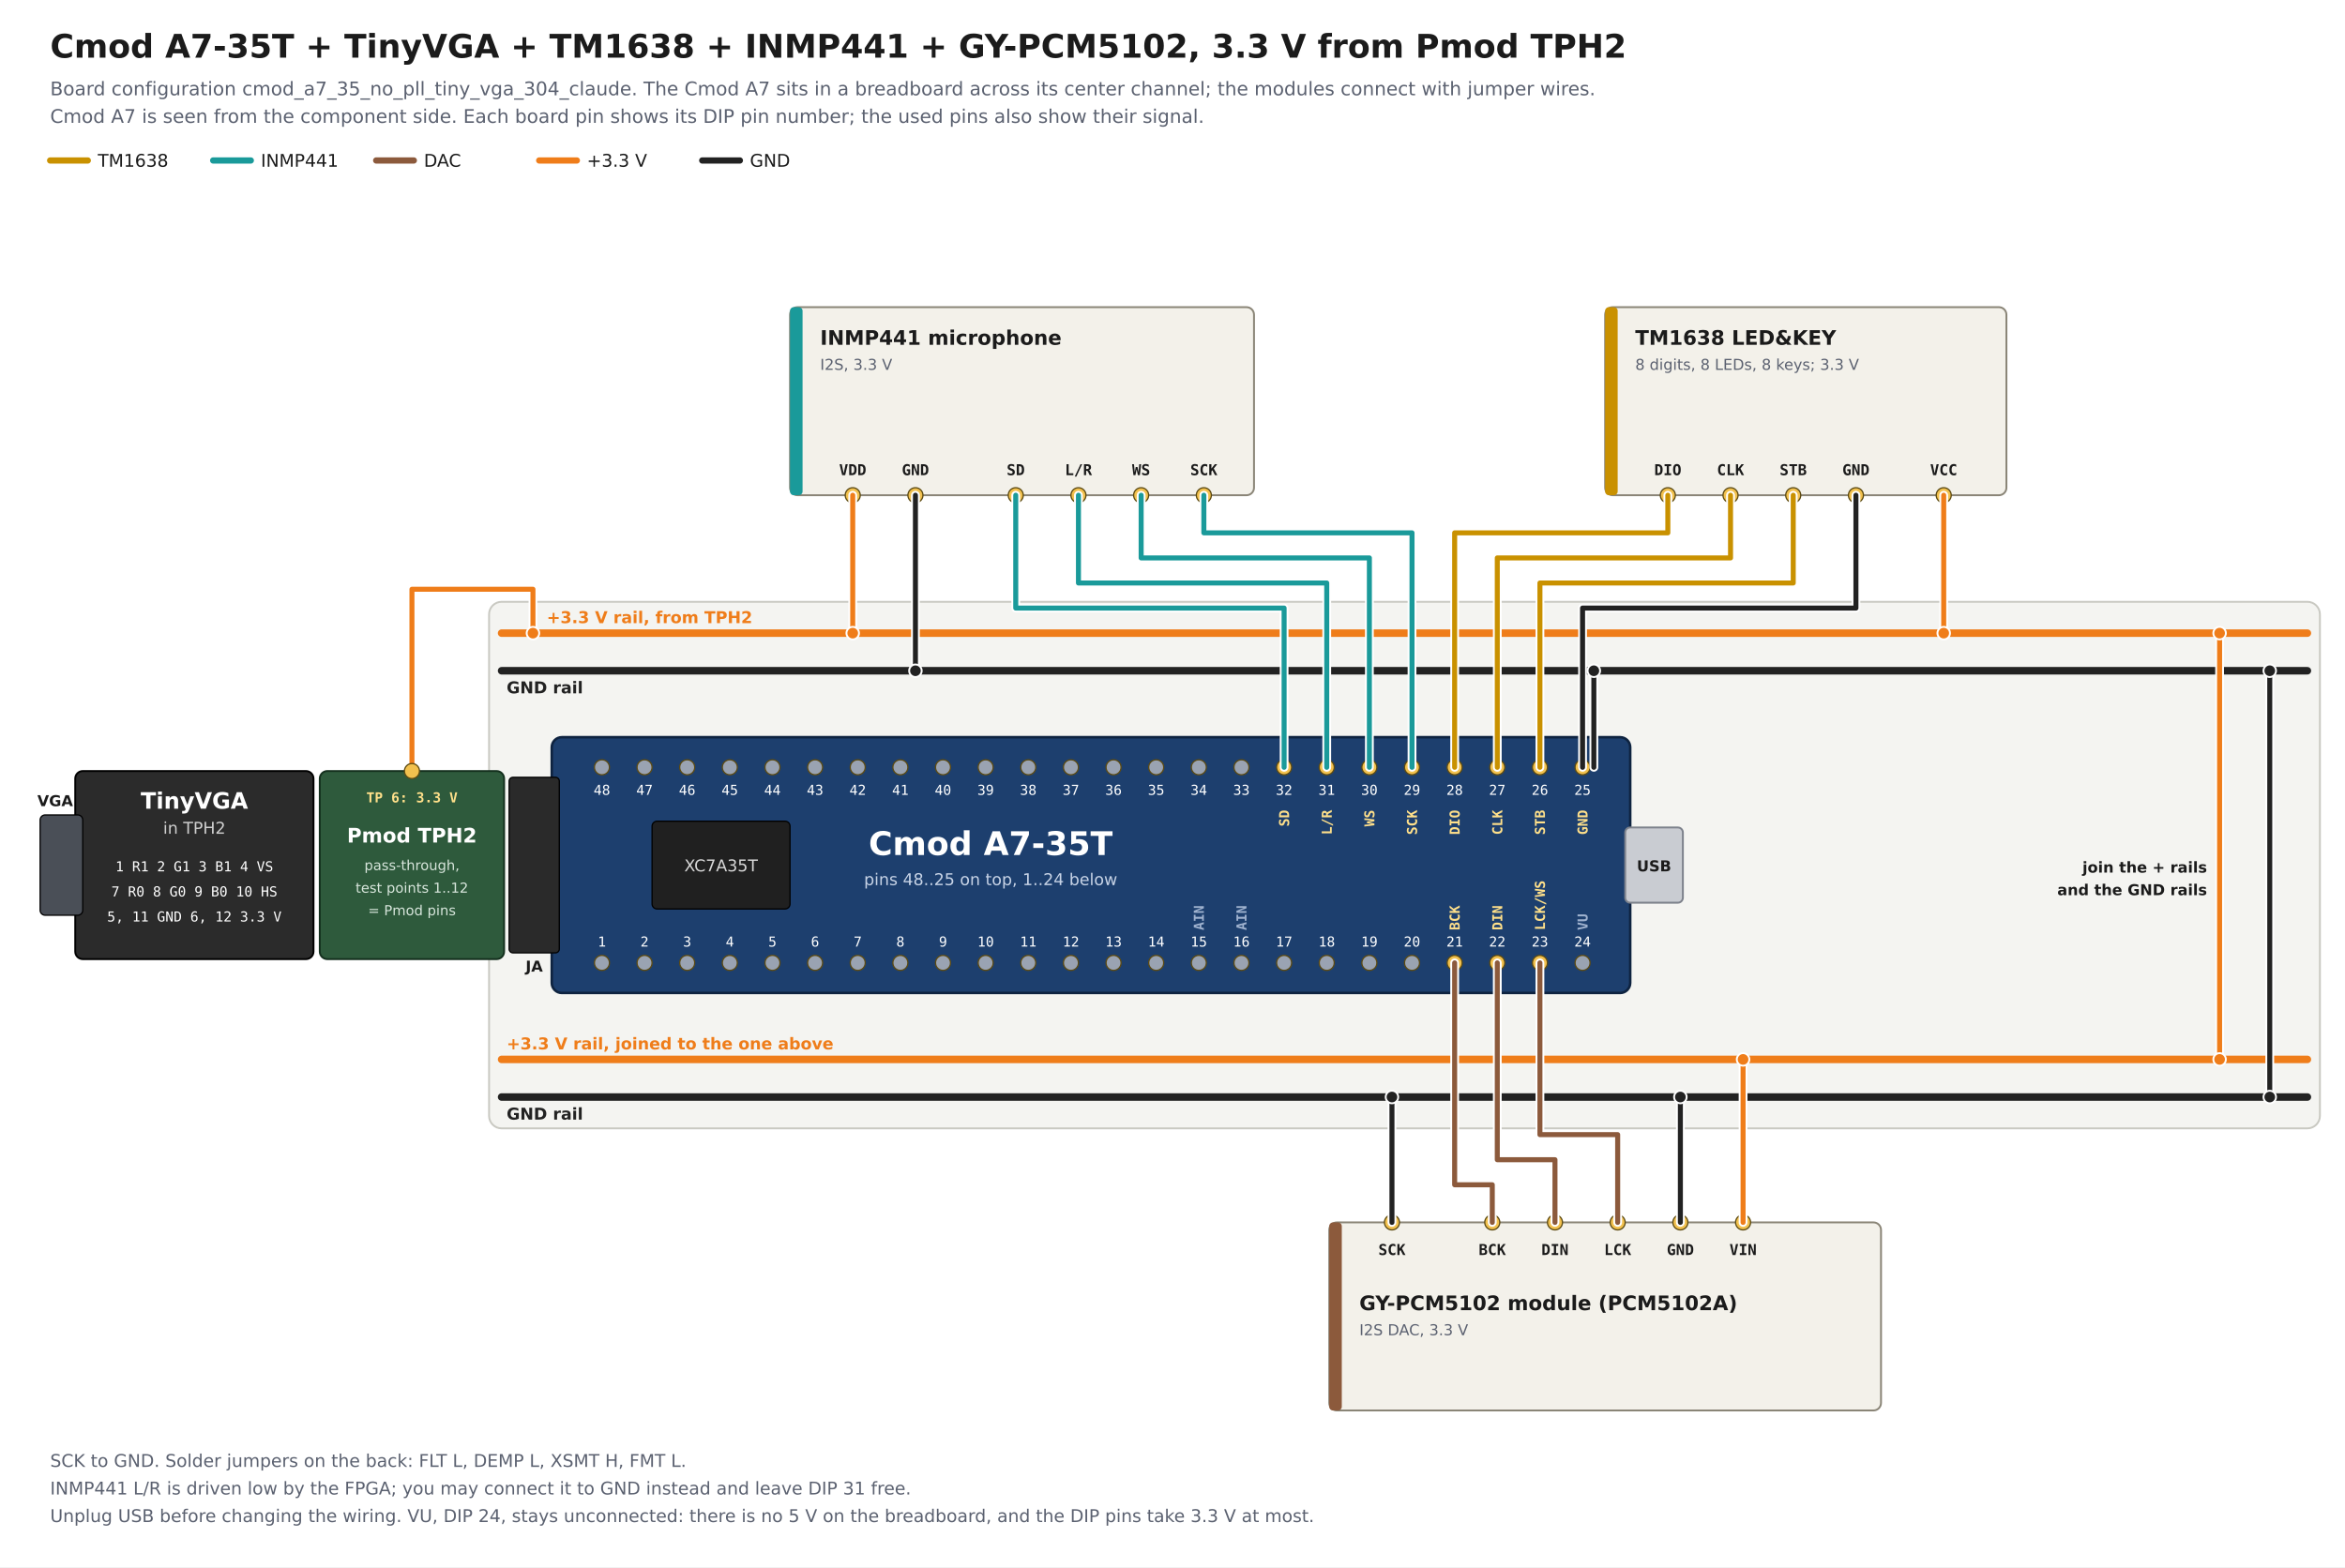
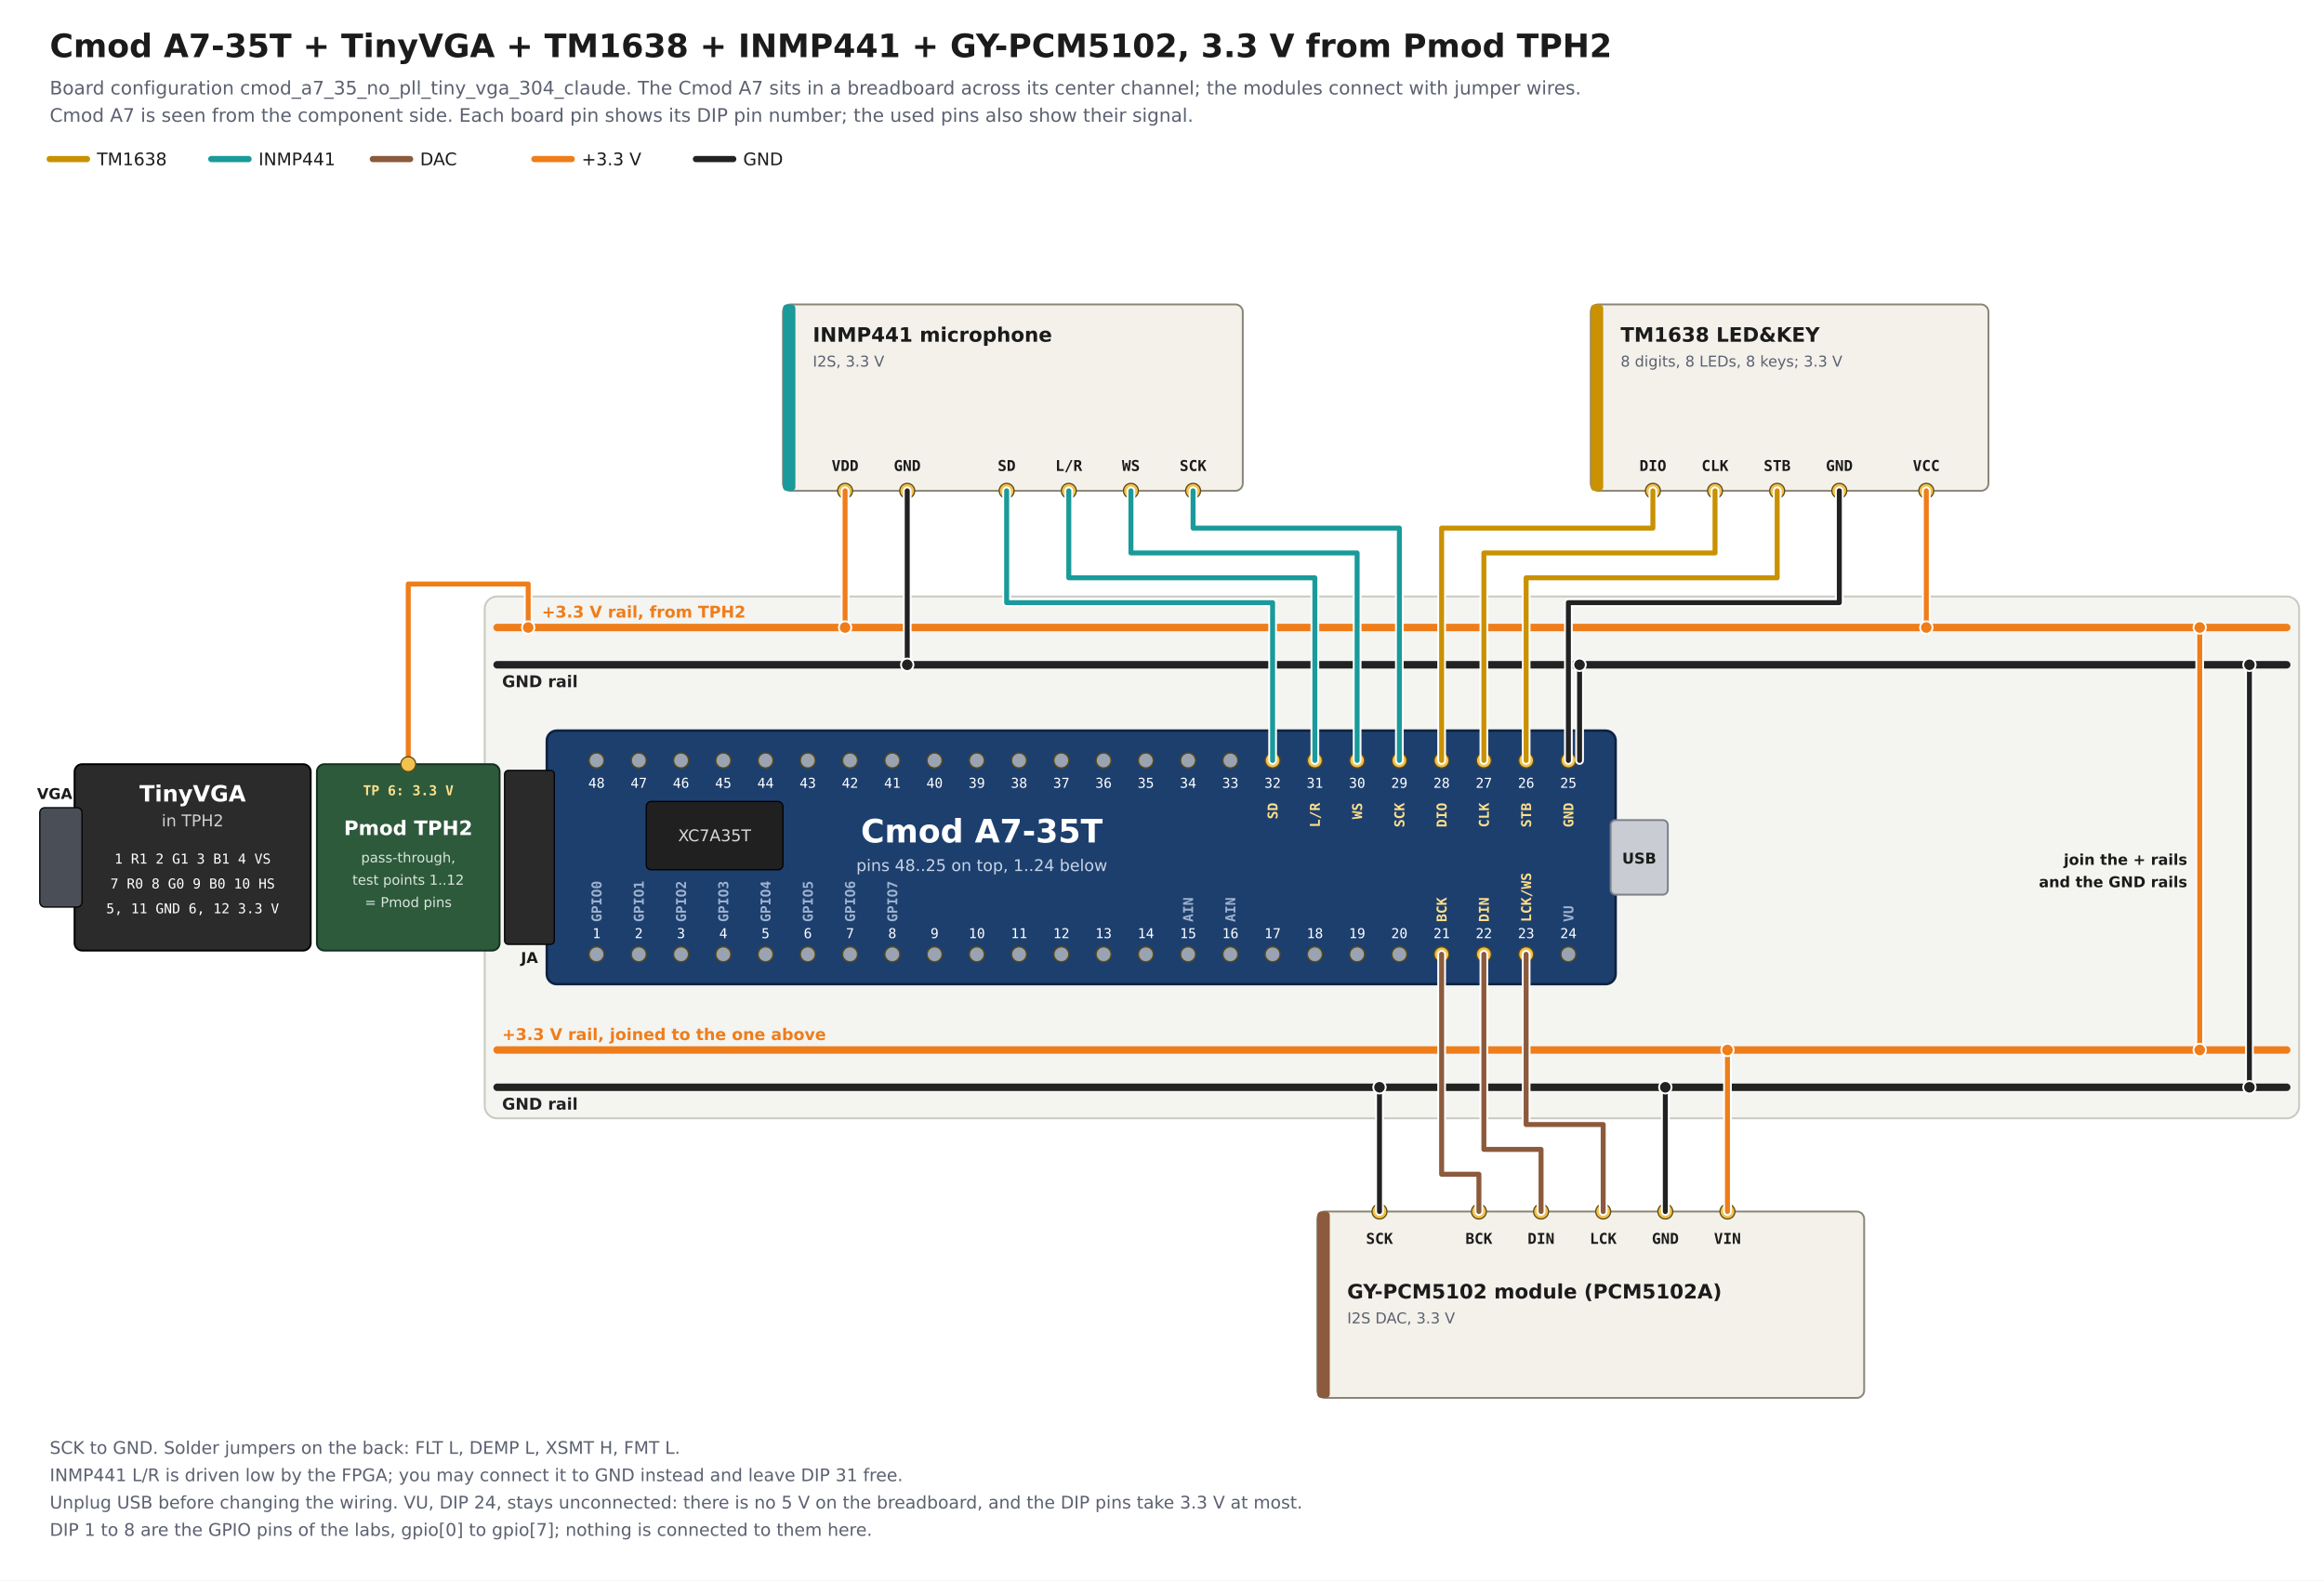
- <svg xmlns="http://www.w3.org/2000/svg" width="1870" height="1250" viewBox="0 0 1870 1250">
-   <rect width="1870" height="1250" fill="#ffffff" />
+ <svg xmlns="http://www.w3.org/2000/svg" width="1870" height="1272" viewBox="0 0 1870 1272">
+   <rect width="1870" height="1272" fill="#ffffff" />
  <text x="40" y="46" font-family="DejaVu Sans, Liberation Sans, Arial, sans-serif" font-size="26" font-weight="bold" fill="#1b1b1b" text-anchor="start">Cmod A7-35T + TinyVGA + TM1638 + INMP441 + GY-PCM5102, 3.3 V from Pmod TPH2</text>
  <text x="40" y="76" font-family="DejaVu Sans, Liberation Sans, Arial, sans-serif" font-size="15" font-weight="normal" fill="#5b6170" text-anchor="start">Board configuration cmod_a7_35_no_pll_tiny_vga_304_claude. The Cmod A7 sits in a breadboard across its center channel; the modules connect with jumper wires.</text>
  <text x="40" y="98" font-family="DejaVu Sans, Liberation Sans, Arial, sans-serif" font-size="15" font-weight="normal" fill="#5b6170" text-anchor="start">Cmod A7 is seen from the component side. Each board pin shows its DIP pin number; the used pins also show their signal.</text>
  <line x1="40" y1="128" x2="70" y2="128" stroke="#c99100" stroke-width="5" stroke-linecap="round" />
  <text x="78" y="133" font-family="DejaVu Sans, Liberation Sans, Arial, sans-serif" font-size="14" font-weight="normal" fill="#1b1b1b" text-anchor="start">TM1638</text>
  <line x1="170" y1="128" x2="200" y2="128" stroke="#1a9a9a" stroke-width="5" stroke-linecap="round" />
  <text x="208" y="133" font-family="DejaVu Sans, Liberation Sans, Arial, sans-serif" font-size="14" font-weight="normal" fill="#1b1b1b" text-anchor="start">INMP441</text>
  <line x1="300" y1="128" x2="330" y2="128" stroke="#8c5a3c" stroke-width="5" stroke-linecap="round" />
  <text x="338" y="133" font-family="DejaVu Sans, Liberation Sans, Arial, sans-serif" font-size="14" font-weight="normal" fill="#1b1b1b" text-anchor="start">DAC</text>
  <line x1="430" y1="128" x2="460" y2="128" stroke="#ef7d1a" stroke-width="5" stroke-linecap="round" />
  <text x="468" y="133" font-family="DejaVu Sans, Liberation Sans, Arial, sans-serif" font-size="14" font-weight="normal" fill="#1b1b1b" text-anchor="start">+3.3 V</text>
  <line x1="560" y1="128" x2="590" y2="128" stroke="#222222" stroke-width="5" stroke-linecap="round" />
  <text x="598" y="133" font-family="DejaVu Sans, Liberation Sans, Arial, sans-serif" font-size="14" font-weight="normal" fill="#1b1b1b" text-anchor="start">GND</text>
  <g transform="translate(150 0)">
    <rect x="240" y="480" width="1460" height="420" rx="10" fill="#f4f4f1" stroke="#c9c9c2" stroke-width="1.5" />
    <text x="286" y="497" font-family="DejaVu Sans, Liberation Sans, Arial, sans-serif" font-size="13" font-weight="bold" fill="#ef7d1a" text-anchor="start">+3.3 V rail, from TPH2</text>
    <text x="254" y="553" font-family="DejaVu Sans, Liberation Sans, Arial, sans-serif" font-size="13" font-weight="bold" fill="#222222" text-anchor="start">GND rail</text>
    <text x="254" y="837" font-family="DejaVu Sans, Liberation Sans, Arial, sans-serif" font-size="13" font-weight="bold" fill="#ef7d1a" text-anchor="start">+3.3 V rail, joined to the one above</text>
    <text x="254" y="893" font-family="DejaVu Sans, Liberation Sans, Arial, sans-serif" font-size="13" font-weight="bold" fill="#222222" text-anchor="start">GND rail</text>
    <line x1="250" y1="505" x2="1690" y2="505" stroke="#ef7d1a" stroke-width="6" stroke-linecap="round" />
    <line x1="250" y1="535" x2="1690" y2="535" stroke="#222222" stroke-width="6" stroke-linecap="round" />
    <line x1="250" y1="845" x2="1690" y2="845" stroke="#ef7d1a" stroke-width="6" stroke-linecap="round" />
    <line x1="250" y1="875" x2="1690" y2="875" stroke="#222222" stroke-width="6" stroke-linecap="round" />
    <rect x="290" y="588" width="860" height="204" rx="8" fill="#1d3f6e" stroke="#0e2340" stroke-width="2" />
    <rect x="1146" y="660" width="46" height="60" rx="4" fill="#c9ccd2" stroke="#7d828c" stroke-width="1.5" />
    <text x="1169" y="695" font-family="DejaVu Sans, Liberation Sans, Arial, sans-serif" font-size="12" font-weight="bold" fill="#1b1b1b" text-anchor="middle">USB</text>
-     <rect x="370" y="655" width="110" height="70" rx="4" fill="#202020" stroke="#000000" stroke-width="1" />
-     <text x="425" y="695" font-family="DejaVu Sans, Liberation Sans, Arial, sans-serif" font-size="13" font-weight="normal" fill="#d8d8d8" text-anchor="middle">XC7A35T</text>
-     <text x="640" y="682" font-family="DejaVu Sans, Liberation Sans, Arial, sans-serif" font-size="26" font-weight="bold" fill="#ffffff" text-anchor="middle">Cmod A7-35T</text>
-     <text x="640" y="706" font-family="DejaVu Sans, Liberation Sans, Arial, sans-serif" font-size="13" font-weight="normal" fill="#c7d3e6" text-anchor="middle">pins 48..25 on top, 1..24 below</text>
+     <rect x="370" y="645" width="110" height="55" rx="4" fill="#202020" stroke="#000000" stroke-width="1" />
+     <text x="425" y="677" font-family="DejaVu Sans, Liberation Sans, Arial, sans-serif" font-size="13" font-weight="normal" fill="#d8d8d8" text-anchor="middle">XC7A35T</text>
+     <text x="640" y="678" font-family="DejaVu Sans, Liberation Sans, Arial, sans-serif" font-size="26" font-weight="bold" fill="#ffffff" text-anchor="middle">Cmod A7-35T</text>
+     <text x="640" y="701" font-family="DejaVu Sans, Liberation Sans, Arial, sans-serif" font-size="13" font-weight="normal" fill="#c7d3e6" text-anchor="middle">pins 48..25 on top, 1..24 below</text>
    <circle cx="330" cy="768" r="6" fill="#9aa3b2" stroke="#5c4a12" stroke-width="1" />
    <text x="330" y="755" font-family="DejaVu Sans Mono, Liberation Mono, monospace" font-size="11" font-weight="normal" fill="#ffffff" text-anchor="middle">1</text>
+     <text x="334" y="742" font-family="DejaVu Sans Mono, Liberation Mono, monospace" font-size="11" font-weight="bold" fill="#9fb2cf" text-anchor="start" transform="rotate(-90 334 742)">GPIO0</text>
    <circle cx="364" cy="768" r="6" fill="#9aa3b2" stroke="#5c4a12" stroke-width="1" />
    <text x="364" y="755" font-family="DejaVu Sans Mono, Liberation Mono, monospace" font-size="11" font-weight="normal" fill="#ffffff" text-anchor="middle">2</text>
+     <text x="368" y="742" font-family="DejaVu Sans Mono, Liberation Mono, monospace" font-size="11" font-weight="bold" fill="#9fb2cf" text-anchor="start" transform="rotate(-90 368 742)">GPIO1</text>
    <circle cx="398" cy="768" r="6" fill="#9aa3b2" stroke="#5c4a12" stroke-width="1" />
    <text x="398" y="755" font-family="DejaVu Sans Mono, Liberation Mono, monospace" font-size="11" font-weight="normal" fill="#ffffff" text-anchor="middle">3</text>
+     <text x="402" y="742" font-family="DejaVu Sans Mono, Liberation Mono, monospace" font-size="11" font-weight="bold" fill="#9fb2cf" text-anchor="start" transform="rotate(-90 402 742)">GPIO2</text>
    <circle cx="432" cy="768" r="6" fill="#9aa3b2" stroke="#5c4a12" stroke-width="1" />
    <text x="432" y="755" font-family="DejaVu Sans Mono, Liberation Mono, monospace" font-size="11" font-weight="normal" fill="#ffffff" text-anchor="middle">4</text>
+     <text x="436" y="742" font-family="DejaVu Sans Mono, Liberation Mono, monospace" font-size="11" font-weight="bold" fill="#9fb2cf" text-anchor="start" transform="rotate(-90 436 742)">GPIO3</text>
    <circle cx="466" cy="768" r="6" fill="#9aa3b2" stroke="#5c4a12" stroke-width="1" />
    <text x="466" y="755" font-family="DejaVu Sans Mono, Liberation Mono, monospace" font-size="11" font-weight="normal" fill="#ffffff" text-anchor="middle">5</text>
+     <text x="470" y="742" font-family="DejaVu Sans Mono, Liberation Mono, monospace" font-size="11" font-weight="bold" fill="#9fb2cf" text-anchor="start" transform="rotate(-90 470 742)">GPIO4</text>
    <circle cx="500" cy="768" r="6" fill="#9aa3b2" stroke="#5c4a12" stroke-width="1" />
    <text x="500" y="755" font-family="DejaVu Sans Mono, Liberation Mono, monospace" font-size="11" font-weight="normal" fill="#ffffff" text-anchor="middle">6</text>
+     <text x="504" y="742" font-family="DejaVu Sans Mono, Liberation Mono, monospace" font-size="11" font-weight="bold" fill="#9fb2cf" text-anchor="start" transform="rotate(-90 504 742)">GPIO5</text>
    <circle cx="534" cy="768" r="6" fill="#9aa3b2" stroke="#5c4a12" stroke-width="1" />
    <text x="534" y="755" font-family="DejaVu Sans Mono, Liberation Mono, monospace" font-size="11" font-weight="normal" fill="#ffffff" text-anchor="middle">7</text>
+     <text x="538" y="742" font-family="DejaVu Sans Mono, Liberation Mono, monospace" font-size="11" font-weight="bold" fill="#9fb2cf" text-anchor="start" transform="rotate(-90 538 742)">GPIO6</text>
    <circle cx="568" cy="768" r="6" fill="#9aa3b2" stroke="#5c4a12" stroke-width="1" />
    <text x="568" y="755" font-family="DejaVu Sans Mono, Liberation Mono, monospace" font-size="11" font-weight="normal" fill="#ffffff" text-anchor="middle">8</text>
+     <text x="572" y="742" font-family="DejaVu Sans Mono, Liberation Mono, monospace" font-size="11" font-weight="bold" fill="#9fb2cf" text-anchor="start" transform="rotate(-90 572 742)">GPIO7</text>
    <circle cx="602" cy="768" r="6" fill="#9aa3b2" stroke="#5c4a12" stroke-width="1" />
    <text x="602" y="755" font-family="DejaVu Sans Mono, Liberation Mono, monospace" font-size="11" font-weight="normal" fill="#ffffff" text-anchor="middle">9</text>
    <circle cx="636" cy="768" r="6" fill="#9aa3b2" stroke="#5c4a12" stroke-width="1" />
    <text x="636" y="755" font-family="DejaVu Sans Mono, Liberation Mono, monospace" font-size="11" font-weight="normal" fill="#ffffff" text-anchor="middle">10</text>
    <circle cx="670" cy="768" r="6" fill="#9aa3b2" stroke="#5c4a12" stroke-width="1" />
    <text x="670" y="755" font-family="DejaVu Sans Mono, Liberation Mono, monospace" font-size="11" font-weight="normal" fill="#ffffff" text-anchor="middle">11</text>
    <circle cx="704" cy="768" r="6" fill="#9aa3b2" stroke="#5c4a12" stroke-width="1" />
    <text x="704" y="755" font-family="DejaVu Sans Mono, Liberation Mono, monospace" font-size="11" font-weight="normal" fill="#ffffff" text-anchor="middle">12</text>
    <circle cx="738" cy="768" r="6" fill="#9aa3b2" stroke="#5c4a12" stroke-width="1" />
    <text x="738" y="755" font-family="DejaVu Sans Mono, Liberation Mono, monospace" font-size="11" font-weight="normal" fill="#ffffff" text-anchor="middle">13</text>
    <circle cx="772" cy="768" r="6" fill="#9aa3b2" stroke="#5c4a12" stroke-width="1" />
    <text x="772" y="755" font-family="DejaVu Sans Mono, Liberation Mono, monospace" font-size="11" font-weight="normal" fill="#ffffff" text-anchor="middle">14</text>
    <circle cx="806" cy="768" r="6" fill="#9aa3b2" stroke="#5c4a12" stroke-width="1" />
    <text x="806" y="755" font-family="DejaVu Sans Mono, Liberation Mono, monospace" font-size="11" font-weight="normal" fill="#ffffff" text-anchor="middle">15</text>
    <text x="810" y="742" font-family="DejaVu Sans Mono, Liberation Mono, monospace" font-size="11" font-weight="bold" fill="#9fb2cf" text-anchor="start" transform="rotate(-90 810 742)">AIN</text>
    <circle cx="840" cy="768" r="6" fill="#9aa3b2" stroke="#5c4a12" stroke-width="1" />
    <text x="840" y="755" font-family="DejaVu Sans Mono, Liberation Mono, monospace" font-size="11" font-weight="normal" fill="#ffffff" text-anchor="middle">16</text>
    <text x="844" y="742" font-family="DejaVu Sans Mono, Liberation Mono, monospace" font-size="11" font-weight="bold" fill="#9fb2cf" text-anchor="start" transform="rotate(-90 844 742)">AIN</text>
    <circle cx="874" cy="768" r="6" fill="#9aa3b2" stroke="#5c4a12" stroke-width="1" />
    <text x="874" y="755" font-family="DejaVu Sans Mono, Liberation Mono, monospace" font-size="11" font-weight="normal" fill="#ffffff" text-anchor="middle">17</text>
    <circle cx="908" cy="768" r="6" fill="#9aa3b2" stroke="#5c4a12" stroke-width="1" />
    <text x="908" y="755" font-family="DejaVu Sans Mono, Liberation Mono, monospace" font-size="11" font-weight="normal" fill="#ffffff" text-anchor="middle">18</text>
    <circle cx="942" cy="768" r="6" fill="#9aa3b2" stroke="#5c4a12" stroke-width="1" />
    <text x="942" y="755" font-family="DejaVu Sans Mono, Liberation Mono, monospace" font-size="11" font-weight="normal" fill="#ffffff" text-anchor="middle">19</text>
    <circle cx="976" cy="768" r="6" fill="#9aa3b2" stroke="#5c4a12" stroke-width="1" />
    <text x="976" y="755" font-family="DejaVu Sans Mono, Liberation Mono, monospace" font-size="11" font-weight="normal" fill="#ffffff" text-anchor="middle">20</text>
    <circle cx="1010" cy="768" r="6" fill="#f2c14e" stroke="#5c4a12" stroke-width="1" />
    <text x="1010" y="755" font-family="DejaVu Sans Mono, Liberation Mono, monospace" font-size="11" font-weight="normal" fill="#ffffff" text-anchor="middle">21</text>
    <text x="1014" y="742" font-family="DejaVu Sans Mono, Liberation Mono, monospace" font-size="11" font-weight="bold" fill="#ffe08a" text-anchor="start" transform="rotate(-90 1014 742)">BCK</text>
    <circle cx="1044" cy="768" r="6" fill="#f2c14e" stroke="#5c4a12" stroke-width="1" />
    <text x="1044" y="755" font-family="DejaVu Sans Mono, Liberation Mono, monospace" font-size="11" font-weight="normal" fill="#ffffff" text-anchor="middle">22</text>
    <text x="1048" y="742" font-family="DejaVu Sans Mono, Liberation Mono, monospace" font-size="11" font-weight="bold" fill="#ffe08a" text-anchor="start" transform="rotate(-90 1048 742)">DIN</text>
    <circle cx="1078" cy="768" r="6" fill="#f2c14e" stroke="#5c4a12" stroke-width="1" />
    <text x="1078" y="755" font-family="DejaVu Sans Mono, Liberation Mono, monospace" font-size="11" font-weight="normal" fill="#ffffff" text-anchor="middle">23</text>
    <text x="1082" y="742" font-family="DejaVu Sans Mono, Liberation Mono, monospace" font-size="11" font-weight="bold" fill="#ffe08a" text-anchor="start" transform="rotate(-90 1082 742)">LCK/WS</text>
    <circle cx="1112" cy="768" r="6" fill="#9aa3b2" stroke="#5c4a12" stroke-width="1" />
    <text x="1112" y="755" font-family="DejaVu Sans Mono, Liberation Mono, monospace" font-size="11" font-weight="normal" fill="#ffffff" text-anchor="middle">24</text>
    <text x="1116" y="742" font-family="DejaVu Sans Mono, Liberation Mono, monospace" font-size="11" font-weight="bold" fill="#9fb2cf" text-anchor="start" transform="rotate(-90 1116 742)">VU</text>
    <circle cx="1112" cy="612" r="6" fill="#f2c14e" stroke="#5c4a12" stroke-width="1" />
    <text x="1112" y="634" font-family="DejaVu Sans Mono, Liberation Mono, monospace" font-size="11" font-weight="normal" fill="#ffffff" text-anchor="middle">25</text>
    <text x="1116" y="646" font-family="DejaVu Sans Mono, Liberation Mono, monospace" font-size="11" font-weight="bold" fill="#ffe08a" text-anchor="end" transform="rotate(-90 1116 646)">GND</text>
    <circle cx="1078" cy="612" r="6" fill="#f2c14e" stroke="#5c4a12" stroke-width="1" />
    <text x="1078" y="634" font-family="DejaVu Sans Mono, Liberation Mono, monospace" font-size="11" font-weight="normal" fill="#ffffff" text-anchor="middle">26</text>
    <text x="1082" y="646" font-family="DejaVu Sans Mono, Liberation Mono, monospace" font-size="11" font-weight="bold" fill="#ffe08a" text-anchor="end" transform="rotate(-90 1082 646)">STB</text>
    <circle cx="1044" cy="612" r="6" fill="#f2c14e" stroke="#5c4a12" stroke-width="1" />
    <text x="1044" y="634" font-family="DejaVu Sans Mono, Liberation Mono, monospace" font-size="11" font-weight="normal" fill="#ffffff" text-anchor="middle">27</text>
    <text x="1048" y="646" font-family="DejaVu Sans Mono, Liberation Mono, monospace" font-size="11" font-weight="bold" fill="#ffe08a" text-anchor="end" transform="rotate(-90 1048 646)">CLK</text>
    <circle cx="1010" cy="612" r="6" fill="#f2c14e" stroke="#5c4a12" stroke-width="1" />
    <text x="1010" y="634" font-family="DejaVu Sans Mono, Liberation Mono, monospace" font-size="11" font-weight="normal" fill="#ffffff" text-anchor="middle">28</text>
    <text x="1014" y="646" font-family="DejaVu Sans Mono, Liberation Mono, monospace" font-size="11" font-weight="bold" fill="#ffe08a" text-anchor="end" transform="rotate(-90 1014 646)">DIO</text>
    <circle cx="976" cy="612" r="6" fill="#f2c14e" stroke="#5c4a12" stroke-width="1" />
    <text x="976" y="634" font-family="DejaVu Sans Mono, Liberation Mono, monospace" font-size="11" font-weight="normal" fill="#ffffff" text-anchor="middle">29</text>
    <text x="980" y="646" font-family="DejaVu Sans Mono, Liberation Mono, monospace" font-size="11" font-weight="bold" fill="#ffe08a" text-anchor="end" transform="rotate(-90 980 646)">SCK</text>
    <circle cx="942" cy="612" r="6" fill="#f2c14e" stroke="#5c4a12" stroke-width="1" />
    <text x="942" y="634" font-family="DejaVu Sans Mono, Liberation Mono, monospace" font-size="11" font-weight="normal" fill="#ffffff" text-anchor="middle">30</text>
    <text x="946" y="646" font-family="DejaVu Sans Mono, Liberation Mono, monospace" font-size="11" font-weight="bold" fill="#ffe08a" text-anchor="end" transform="rotate(-90 946 646)">WS</text>
    <circle cx="908" cy="612" r="6" fill="#f2c14e" stroke="#5c4a12" stroke-width="1" />
    <text x="908" y="634" font-family="DejaVu Sans Mono, Liberation Mono, monospace" font-size="11" font-weight="normal" fill="#ffffff" text-anchor="middle">31</text>
    <text x="912" y="646" font-family="DejaVu Sans Mono, Liberation Mono, monospace" font-size="11" font-weight="bold" fill="#ffe08a" text-anchor="end" transform="rotate(-90 912 646)">L/R</text>
    <circle cx="874" cy="612" r="6" fill="#f2c14e" stroke="#5c4a12" stroke-width="1" />
    <text x="874" y="634" font-family="DejaVu Sans Mono, Liberation Mono, monospace" font-size="11" font-weight="normal" fill="#ffffff" text-anchor="middle">32</text>
    <text x="878" y="646" font-family="DejaVu Sans Mono, Liberation Mono, monospace" font-size="11" font-weight="bold" fill="#ffe08a" text-anchor="end" transform="rotate(-90 878 646)">SD</text>
    <circle cx="840" cy="612" r="6" fill="#9aa3b2" stroke="#5c4a12" stroke-width="1" />
    <text x="840" y="634" font-family="DejaVu Sans Mono, Liberation Mono, monospace" font-size="11" font-weight="normal" fill="#ffffff" text-anchor="middle">33</text>
    <circle cx="806" cy="612" r="6" fill="#9aa3b2" stroke="#5c4a12" stroke-width="1" />
    <text x="806" y="634" font-family="DejaVu Sans Mono, Liberation Mono, monospace" font-size="11" font-weight="normal" fill="#ffffff" text-anchor="middle">34</text>
    <circle cx="772" cy="612" r="6" fill="#9aa3b2" stroke="#5c4a12" stroke-width="1" />
    <text x="772" y="634" font-family="DejaVu Sans Mono, Liberation Mono, monospace" font-size="11" font-weight="normal" fill="#ffffff" text-anchor="middle">35</text>
    <circle cx="738" cy="612" r="6" fill="#9aa3b2" stroke="#5c4a12" stroke-width="1" />
    <text x="738" y="634" font-family="DejaVu Sans Mono, Liberation Mono, monospace" font-size="11" font-weight="normal" fill="#ffffff" text-anchor="middle">36</text>
    <circle cx="704" cy="612" r="6" fill="#9aa3b2" stroke="#5c4a12" stroke-width="1" />
    <text x="704" y="634" font-family="DejaVu Sans Mono, Liberation Mono, monospace" font-size="11" font-weight="normal" fill="#ffffff" text-anchor="middle">37</text>
    <circle cx="670" cy="612" r="6" fill="#9aa3b2" stroke="#5c4a12" stroke-width="1" />
    <text x="670" y="634" font-family="DejaVu Sans Mono, Liberation Mono, monospace" font-size="11" font-weight="normal" fill="#ffffff" text-anchor="middle">38</text>
    <circle cx="636" cy="612" r="6" fill="#9aa3b2" stroke="#5c4a12" stroke-width="1" />
    <text x="636" y="634" font-family="DejaVu Sans Mono, Liberation Mono, monospace" font-size="11" font-weight="normal" fill="#ffffff" text-anchor="middle">39</text>
    <circle cx="602" cy="612" r="6" fill="#9aa3b2" stroke="#5c4a12" stroke-width="1" />
    <text x="602" y="634" font-family="DejaVu Sans Mono, Liberation Mono, monospace" font-size="11" font-weight="normal" fill="#ffffff" text-anchor="middle">40</text>
    <circle cx="568" cy="612" r="6" fill="#9aa3b2" stroke="#5c4a12" stroke-width="1" />
    <text x="568" y="634" font-family="DejaVu Sans Mono, Liberation Mono, monospace" font-size="11" font-weight="normal" fill="#ffffff" text-anchor="middle">41</text>
    <circle cx="534" cy="612" r="6" fill="#9aa3b2" stroke="#5c4a12" stroke-width="1" />
    <text x="534" y="634" font-family="DejaVu Sans Mono, Liberation Mono, monospace" font-size="11" font-weight="normal" fill="#ffffff" text-anchor="middle">42</text>
    <circle cx="500" cy="612" r="6" fill="#9aa3b2" stroke="#5c4a12" stroke-width="1" />
    <text x="500" y="634" font-family="DejaVu Sans Mono, Liberation Mono, monospace" font-size="11" font-weight="normal" fill="#ffffff" text-anchor="middle">43</text>
    <circle cx="466" cy="612" r="6" fill="#9aa3b2" stroke="#5c4a12" stroke-width="1" />
    <text x="466" y="634" font-family="DejaVu Sans Mono, Liberation Mono, monospace" font-size="11" font-weight="normal" fill="#ffffff" text-anchor="middle">44</text>
    <circle cx="432" cy="612" r="6" fill="#9aa3b2" stroke="#5c4a12" stroke-width="1" />
    <text x="432" y="634" font-family="DejaVu Sans Mono, Liberation Mono, monospace" font-size="11" font-weight="normal" fill="#ffffff" text-anchor="middle">45</text>
    <circle cx="398" cy="612" r="6" fill="#9aa3b2" stroke="#5c4a12" stroke-width="1" />
    <text x="398" y="634" font-family="DejaVu Sans Mono, Liberation Mono, monospace" font-size="11" font-weight="normal" fill="#ffffff" text-anchor="middle">46</text>
    <circle cx="364" cy="612" r="6" fill="#9aa3b2" stroke="#5c4a12" stroke-width="1" />
    <text x="364" y="634" font-family="DejaVu Sans Mono, Liberation Mono, monospace" font-size="11" font-weight="normal" fill="#ffffff" text-anchor="middle">47</text>
    <circle cx="330" cy="612" r="6" fill="#9aa3b2" stroke="#5c4a12" stroke-width="1" />
    <text x="330" y="634" font-family="DejaVu Sans Mono, Liberation Mono, monospace" font-size="11" font-weight="normal" fill="#ffffff" text-anchor="middle">48</text>
    <rect x="256" y="620" width="40" height="140" rx="3" fill="#2a2a2a" stroke="#000000" stroke-width="1" />
    <text x="276" y="775" font-family="DejaVu Sans, Liberation Sans, Arial, sans-serif" font-size="12" font-weight="bold" fill="#1b1b1b" text-anchor="middle">JA</text>
    <rect x="105" y="615" width="147" height="150" rx="6" fill="#2e5a3c" stroke="#14301e" stroke-width="1.5" />
    <text x="178.5" y="640" font-family="DejaVu Sans Mono, Liberation Mono, monospace" font-size="11" font-weight="bold" fill="#ffe08a" text-anchor="middle">TP 6: 3.3 V</text>
    <text x="178.5" y="672" font-family="DejaVu Sans, Liberation Sans, Arial, sans-serif" font-size="16" font-weight="bold" fill="#ffffff" text-anchor="middle">Pmod TPH2</text>
    <text x="178.5" y="694" font-family="DejaVu Sans, Liberation Sans, Arial, sans-serif" font-size="11" font-weight="normal" fill="#d8e6dc" text-anchor="middle">pass-through,</text>
    <text x="178.5" y="712" font-family="DejaVu Sans, Liberation Sans, Arial, sans-serif" font-size="11" font-weight="normal" fill="#d8e6dc" text-anchor="middle">test points 1..12</text>
    <text x="178.5" y="730" font-family="DejaVu Sans, Liberation Sans, Arial, sans-serif" font-size="11" font-weight="normal" fill="#d8e6dc" text-anchor="middle">= Pmod pins</text>
    <polyline points="178.5,615 178.5,470 275,470 275,505" fill="none" stroke="#ffffff" stroke-width="7" stroke-linejoin="round" stroke-linecap="round" />
    <polyline points="178.5,615 178.5,470 275,470 275,505" fill="none" stroke="#ef7d1a" stroke-width="4" stroke-linejoin="round" stroke-linecap="round" />
    <circle cx="178.5" cy="615" r="6" fill="#f2c14e" stroke="#5c4a12" stroke-width="1" />
    <circle cx="275" cy="505" r="5" fill="#ef7d1a" stroke="#ffffff" stroke-width="1.5" />
    <rect x="-90" y="615" width="190" height="150" rx="6" fill="#2b2b2b" stroke="#000000" stroke-width="1.5" />
    <rect x="-118" y="650" width="34" height="80" rx="4" fill="#4a4f57" stroke="#000000" stroke-width="1" />
    <text x="5" y="645" font-family="DejaVu Sans, Liberation Sans, Arial, sans-serif" font-size="18" font-weight="bold" fill="#ffffff" text-anchor="middle">TinyVGA</text>
    <text x="5" y="665" font-family="DejaVu Sans, Liberation Sans, Arial, sans-serif" font-size="13" font-weight="normal" fill="#d0d0d0" text-anchor="middle">in TPH2</text>
    <text x="5" y="695" font-family="DejaVu Sans Mono, Liberation Mono, monospace" font-size="11" font-weight="normal" fill="#ffffff" text-anchor="middle">1 R1  2 G1  3 B1  4 VS</text>
    <text x="5" y="715" font-family="DejaVu Sans Mono, Liberation Mono, monospace" font-size="11" font-weight="normal" fill="#ffffff" text-anchor="middle">7 R0  8 G0  9 B0 10 HS</text>
    <text x="5" y="735" font-family="DejaVu Sans Mono, Liberation Mono, monospace" font-size="11" font-weight="normal" fill="#ffffff" text-anchor="middle">5, 11 GND   6, 12 3.3 V</text>
    <text x="-106" y="643" font-family="DejaVu Sans, Liberation Sans, Arial, sans-serif" font-size="12" font-weight="bold" fill="#1b1b1b" text-anchor="middle">VGA</text>
    <polyline points="1121,612 1121,535" fill="none" stroke="#ffffff" stroke-width="7" stroke-linejoin="round" stroke-linecap="round" />
    <polyline points="1121,612 1121,535" fill="none" stroke="#222222" stroke-width="4" stroke-linejoin="round" stroke-linecap="round" />
    <circle cx="1121" cy="535" r="5" fill="#222222" stroke="#ffffff" stroke-width="1.5" />
    <polyline points="1620,505 1620,845" fill="none" stroke="#ffffff" stroke-width="7" stroke-linejoin="round" stroke-linecap="round" />
    <polyline points="1620,505 1620,845" fill="none" stroke="#ef7d1a" stroke-width="4" stroke-linejoin="round" stroke-linecap="round" />
    <circle cx="1620" cy="505" r="5" fill="#ef7d1a" stroke="#ffffff" stroke-width="1.5" />
    <circle cx="1620" cy="845" r="5" fill="#ef7d1a" stroke="#ffffff" stroke-width="1.5" />
    <polyline points="1660,535 1660,875" fill="none" stroke="#ffffff" stroke-width="7" stroke-linejoin="round" stroke-linecap="round" />
    <polyline points="1660,535 1660,875" fill="none" stroke="#222222" stroke-width="4" stroke-linejoin="round" stroke-linecap="round" />
    <circle cx="1660" cy="535" r="5" fill="#222222" stroke="#ffffff" stroke-width="1.5" />
    <circle cx="1660" cy="875" r="5" fill="#222222" stroke="#ffffff" stroke-width="1.5" />
    <text x="1610" y="696" font-family="DejaVu Sans, Liberation Sans, Arial, sans-serif" font-size="12" font-weight="bold" fill="#1b1b1b" text-anchor="end">join the + rails</text>
    <text x="1610" y="714" font-family="DejaVu Sans, Liberation Sans, Arial, sans-serif" font-size="12" font-weight="bold" fill="#1b1b1b" text-anchor="end">and the GND rails</text>
    <rect x="480" y="245" width="370" height="150" rx="6" fill="#f3f1ea" stroke="#8a8577" stroke-width="1.5" />
    <rect x="480" y="245" width="10" height="150" rx="3" fill="#1a9a9a" stroke="none" stroke-width="1" />
    <text x="504" y="275" font-family="DejaVu Sans, Liberation Sans, Arial, sans-serif" font-size="16" font-weight="bold" fill="#1b1b1b" text-anchor="start">INMP441 microphone</text>
    <text x="504" y="295" font-family="DejaVu Sans, Liberation Sans, Arial, sans-serif" font-size="12" font-weight="normal" fill="#5b6170" text-anchor="start">I2S, 3.3 V</text>
    <circle cx="530" cy="395" r="6" fill="#f2c14e" stroke="#5c4a12" stroke-width="1" />
    <text x="530" y="379" font-family="DejaVu Sans Mono, Liberation Mono, monospace" font-size="12" font-weight="bold" fill="#1b1b1b" text-anchor="middle">VDD</text>
    <circle cx="580" cy="395" r="6" fill="#f2c14e" stroke="#5c4a12" stroke-width="1" />
    <text x="580" y="379" font-family="DejaVu Sans Mono, Liberation Mono, monospace" font-size="12" font-weight="bold" fill="#1b1b1b" text-anchor="middle">GND</text>
    <circle cx="660" cy="395" r="6" fill="#f2c14e" stroke="#5c4a12" stroke-width="1" />
    <text x="660" y="379" font-family="DejaVu Sans Mono, Liberation Mono, monospace" font-size="12" font-weight="bold" fill="#1b1b1b" text-anchor="middle">SD</text>
    <circle cx="710" cy="395" r="6" fill="#f2c14e" stroke="#5c4a12" stroke-width="1" />
    <text x="710" y="379" font-family="DejaVu Sans Mono, Liberation Mono, monospace" font-size="12" font-weight="bold" fill="#1b1b1b" text-anchor="middle">L/R</text>
    <circle cx="760" cy="395" r="6" fill="#f2c14e" stroke="#5c4a12" stroke-width="1" />
    <text x="760" y="379" font-family="DejaVu Sans Mono, Liberation Mono, monospace" font-size="12" font-weight="bold" fill="#1b1b1b" text-anchor="middle">WS</text>
    <circle cx="810" cy="395" r="6" fill="#f2c14e" stroke="#5c4a12" stroke-width="1" />
    <text x="810" y="379" font-family="DejaVu Sans Mono, Liberation Mono, monospace" font-size="12" font-weight="bold" fill="#1b1b1b" text-anchor="middle">SCK</text>
    <polyline points="530,395 530,505" fill="none" stroke="#ffffff" stroke-width="7" stroke-linejoin="round" stroke-linecap="round" />
    <polyline points="530,395 530,505" fill="none" stroke="#ef7d1a" stroke-width="4" stroke-linejoin="round" stroke-linecap="round" />
    <circle cx="530" cy="505" r="5" fill="#ef7d1a" stroke="#ffffff" stroke-width="1.5" />
    <polyline points="580,395 580,535" fill="none" stroke="#ffffff" stroke-width="7" stroke-linejoin="round" stroke-linecap="round" />
    <polyline points="580,395 580,535" fill="none" stroke="#222222" stroke-width="4" stroke-linejoin="round" stroke-linecap="round" />
    <circle cx="580" cy="535" r="5" fill="#222222" stroke="#ffffff" stroke-width="1.5" />
    <polyline points="976,612 976,425 810,425 810,395" fill="none" stroke="#ffffff" stroke-width="7" stroke-linejoin="round" stroke-linecap="round" />
    <polyline points="976,612 976,425 810,425 810,395" fill="none" stroke="#1a9a9a" stroke-width="4" stroke-linejoin="round" stroke-linecap="round" />
    <polyline points="942,612 942,445 760,445 760,395" fill="none" stroke="#ffffff" stroke-width="7" stroke-linejoin="round" stroke-linecap="round" />
    <polyline points="942,612 942,445 760,445 760,395" fill="none" stroke="#1a9a9a" stroke-width="4" stroke-linejoin="round" stroke-linecap="round" />
    <polyline points="908,612 908,465 710,465 710,395" fill="none" stroke="#ffffff" stroke-width="7" stroke-linejoin="round" stroke-linecap="round" />
    <polyline points="908,612 908,465 710,465 710,395" fill="none" stroke="#1a9a9a" stroke-width="4" stroke-linejoin="round" stroke-linecap="round" />
    <polyline points="874,612 874,485 660,485 660,395" fill="none" stroke="#ffffff" stroke-width="7" stroke-linejoin="round" stroke-linecap="round" />
    <polyline points="874,612 874,485 660,485 660,395" fill="none" stroke="#1a9a9a" stroke-width="4" stroke-linejoin="round" stroke-linecap="round" />
    <rect x="1130" y="245" width="320" height="150" rx="6" fill="#f3f1ea" stroke="#8a8577" stroke-width="1.5" />
    <rect x="1130" y="245" width="10" height="150" rx="3" fill="#c99100" stroke="none" stroke-width="1" />
    <text x="1154" y="275" font-family="DejaVu Sans, Liberation Sans, Arial, sans-serif" font-size="16" font-weight="bold" fill="#1b1b1b" text-anchor="start">TM1638 LED&amp;KEY</text>
    <text x="1154" y="295" font-family="DejaVu Sans, Liberation Sans, Arial, sans-serif" font-size="12" font-weight="normal" fill="#5b6170" text-anchor="start">8 digits, 8 LEDs, 8 keys; 3.3 V</text>
    <circle cx="1180" cy="395" r="6" fill="#f2c14e" stroke="#5c4a12" stroke-width="1" />
    <text x="1180" y="379" font-family="DejaVu Sans Mono, Liberation Mono, monospace" font-size="12" font-weight="bold" fill="#1b1b1b" text-anchor="middle">DIO</text>
    <circle cx="1230" cy="395" r="6" fill="#f2c14e" stroke="#5c4a12" stroke-width="1" />
    <text x="1230" y="379" font-family="DejaVu Sans Mono, Liberation Mono, monospace" font-size="12" font-weight="bold" fill="#1b1b1b" text-anchor="middle">CLK</text>
    <circle cx="1280" cy="395" r="6" fill="#f2c14e" stroke="#5c4a12" stroke-width="1" />
    <text x="1280" y="379" font-family="DejaVu Sans Mono, Liberation Mono, monospace" font-size="12" font-weight="bold" fill="#1b1b1b" text-anchor="middle">STB</text>
    <circle cx="1330" cy="395" r="6" fill="#f2c14e" stroke="#5c4a12" stroke-width="1" />
    <text x="1330" y="379" font-family="DejaVu Sans Mono, Liberation Mono, monospace" font-size="12" font-weight="bold" fill="#1b1b1b" text-anchor="middle">GND</text>
    <circle cx="1400" cy="395" r="6" fill="#f2c14e" stroke="#5c4a12" stroke-width="1" />
    <text x="1400" y="379" font-family="DejaVu Sans Mono, Liberation Mono, monospace" font-size="12" font-weight="bold" fill="#1b1b1b" text-anchor="middle">VCC</text>
    <polyline points="1400,395 1400,505" fill="none" stroke="#ffffff" stroke-width="7" stroke-linejoin="round" stroke-linecap="round" />
    <polyline points="1400,395 1400,505" fill="none" stroke="#ef7d1a" stroke-width="4" stroke-linejoin="round" stroke-linecap="round" />
    <circle cx="1400" cy="505" r="5" fill="#ef7d1a" stroke="#ffffff" stroke-width="1.5" />
    <polyline points="1010,612 1010,425 1180,425 1180,395" fill="none" stroke="#ffffff" stroke-width="7" stroke-linejoin="round" stroke-linecap="round" />
    <polyline points="1010,612 1010,425 1180,425 1180,395" fill="none" stroke="#c99100" stroke-width="4" stroke-linejoin="round" stroke-linecap="round" />
    <polyline points="1044,612 1044,445 1230,445 1230,395" fill="none" stroke="#ffffff" stroke-width="7" stroke-linejoin="round" stroke-linecap="round" />
    <polyline points="1044,612 1044,445 1230,445 1230,395" fill="none" stroke="#c99100" stroke-width="4" stroke-linejoin="round" stroke-linecap="round" />
    <polyline points="1078,612 1078,465 1280,465 1280,395" fill="none" stroke="#ffffff" stroke-width="7" stroke-linejoin="round" stroke-linecap="round" />
    <polyline points="1078,612 1078,465 1280,465 1280,395" fill="none" stroke="#c99100" stroke-width="4" stroke-linejoin="round" stroke-linecap="round" />
    <polyline points="1112,612 1112,485 1330,485 1330,395" fill="none" stroke="#ffffff" stroke-width="7" stroke-linejoin="round" stroke-linecap="round" />
    <polyline points="1112,612 1112,485 1330,485 1330,395" fill="none" stroke="#222222" stroke-width="4" stroke-linejoin="round" stroke-linecap="round" />
    <rect x="910" y="975" width="440" height="150" rx="6" fill="#f3f1ea" stroke="#8a8577" stroke-width="1.5" />
    <rect x="910" y="975" width="10" height="150" rx="3" fill="#8c5a3c" stroke="none" stroke-width="1" />
    <text x="934" y="1045" font-family="DejaVu Sans, Liberation Sans, Arial, sans-serif" font-size="16" font-weight="bold" fill="#1b1b1b" text-anchor="start">GY-PCM5102 module (PCM5102A)</text>
    <text x="934" y="1065" font-family="DejaVu Sans, Liberation Sans, Arial, sans-serif" font-size="12" font-weight="normal" fill="#5b6170" text-anchor="start">I2S DAC, 3.3 V</text>
    <circle cx="960" cy="975" r="6" fill="#f2c14e" stroke="#5c4a12" stroke-width="1" />
    <text x="960" y="1001" font-family="DejaVu Sans Mono, Liberation Mono, monospace" font-size="12" font-weight="bold" fill="#1b1b1b" text-anchor="middle">SCK</text>
    <circle cx="1040" cy="975" r="6" fill="#f2c14e" stroke="#5c4a12" stroke-width="1" />
    <text x="1040" y="1001" font-family="DejaVu Sans Mono, Liberation Mono, monospace" font-size="12" font-weight="bold" fill="#1b1b1b" text-anchor="middle">BCK</text>
    <circle cx="1090" cy="975" r="6" fill="#f2c14e" stroke="#5c4a12" stroke-width="1" />
    <text x="1090" y="1001" font-family="DejaVu Sans Mono, Liberation Mono, monospace" font-size="12" font-weight="bold" fill="#1b1b1b" text-anchor="middle">DIN</text>
    <circle cx="1140" cy="975" r="6" fill="#f2c14e" stroke="#5c4a12" stroke-width="1" />
    <text x="1140" y="1001" font-family="DejaVu Sans Mono, Liberation Mono, monospace" font-size="12" font-weight="bold" fill="#1b1b1b" text-anchor="middle">LCK</text>
    <circle cx="1190" cy="975" r="6" fill="#f2c14e" stroke="#5c4a12" stroke-width="1" />
    <text x="1190" y="1001" font-family="DejaVu Sans Mono, Liberation Mono, monospace" font-size="12" font-weight="bold" fill="#1b1b1b" text-anchor="middle">GND</text>
    <circle cx="1240" cy="975" r="6" fill="#f2c14e" stroke="#5c4a12" stroke-width="1" />
    <text x="1240" y="1001" font-family="DejaVu Sans Mono, Liberation Mono, monospace" font-size="12" font-weight="bold" fill="#1b1b1b" text-anchor="middle">VIN</text>
    <polyline points="1240,975 1240,845" fill="none" stroke="#ffffff" stroke-width="7" stroke-linejoin="round" stroke-linecap="round" />
    <polyline points="1240,975 1240,845" fill="none" stroke="#ef7d1a" stroke-width="4" stroke-linejoin="round" stroke-linecap="round" />
    <circle cx="1240" cy="845" r="5" fill="#ef7d1a" stroke="#ffffff" stroke-width="1.5" />
    <polyline points="1190,975 1190,875" fill="none" stroke="#ffffff" stroke-width="7" stroke-linejoin="round" stroke-linecap="round" />
    <polyline points="1190,975 1190,875" fill="none" stroke="#222222" stroke-width="4" stroke-linejoin="round" stroke-linecap="round" />
    <circle cx="1190" cy="875" r="5" fill="#222222" stroke="#ffffff" stroke-width="1.5" />
    <polyline points="960,975 960,875" fill="none" stroke="#ffffff" stroke-width="7" stroke-linejoin="round" stroke-linecap="round" />
    <polyline points="960,975 960,875" fill="none" stroke="#222222" stroke-width="4" stroke-linejoin="round" stroke-linecap="round" />
    <circle cx="960" cy="875" r="5" fill="#222222" stroke="#ffffff" stroke-width="1.5" />
    <polyline points="1010,768 1010,945 1040,945 1040,975" fill="none" stroke="#ffffff" stroke-width="7" stroke-linejoin="round" stroke-linecap="round" />
    <polyline points="1010,768 1010,945 1040,945 1040,975" fill="none" stroke="#8c5a3c" stroke-width="4" stroke-linejoin="round" stroke-linecap="round" />
    <polyline points="1044,768 1044,925 1090,925 1090,975" fill="none" stroke="#ffffff" stroke-width="7" stroke-linejoin="round" stroke-linecap="round" />
    <polyline points="1044,768 1044,925 1090,925 1090,975" fill="none" stroke="#8c5a3c" stroke-width="4" stroke-linejoin="round" stroke-linecap="round" />
    <polyline points="1078,768 1078,905 1140,905 1140,975" fill="none" stroke="#ffffff" stroke-width="7" stroke-linejoin="round" stroke-linecap="round" />
    <polyline points="1078,768 1078,905 1140,905 1140,975" fill="none" stroke="#8c5a3c" stroke-width="4" stroke-linejoin="round" stroke-linecap="round" />
  </g>
  <text x="40" y="1170" font-family="DejaVu Sans, Liberation Sans, Arial, sans-serif" font-size="14" font-weight="normal" fill="#5b6170" text-anchor="start">SCK to GND. Solder jumpers on the back: FLT L, DEMP L, XSMT H, FMT L.</text>
  <text x="40" y="1192" font-family="DejaVu Sans, Liberation Sans, Arial, sans-serif" font-size="14" font-weight="normal" fill="#5b6170" text-anchor="start">INMP441 L/R is driven low by the FPGA; you may connect it to GND instead and leave DIP 31 free.</text>
  <text x="40" y="1214" font-family="DejaVu Sans, Liberation Sans, Arial, sans-serif" font-size="14" font-weight="normal" fill="#5b6170" text-anchor="start">Unplug USB before changing the wiring. VU, DIP 24, stays unconnected: there is no 5 V on the breadboard, and the DIP pins take 3.3 V at most.</text>
+   <text x="40" y="1236" font-family="DejaVu Sans, Liberation Sans, Arial, sans-serif" font-size="14" font-weight="normal" fill="#5b6170" text-anchor="start">DIP 1 to 8 are the GPIO pins of the labs, gpio[0] to gpio[7]; nothing is connected to them here.</text>
</svg>
